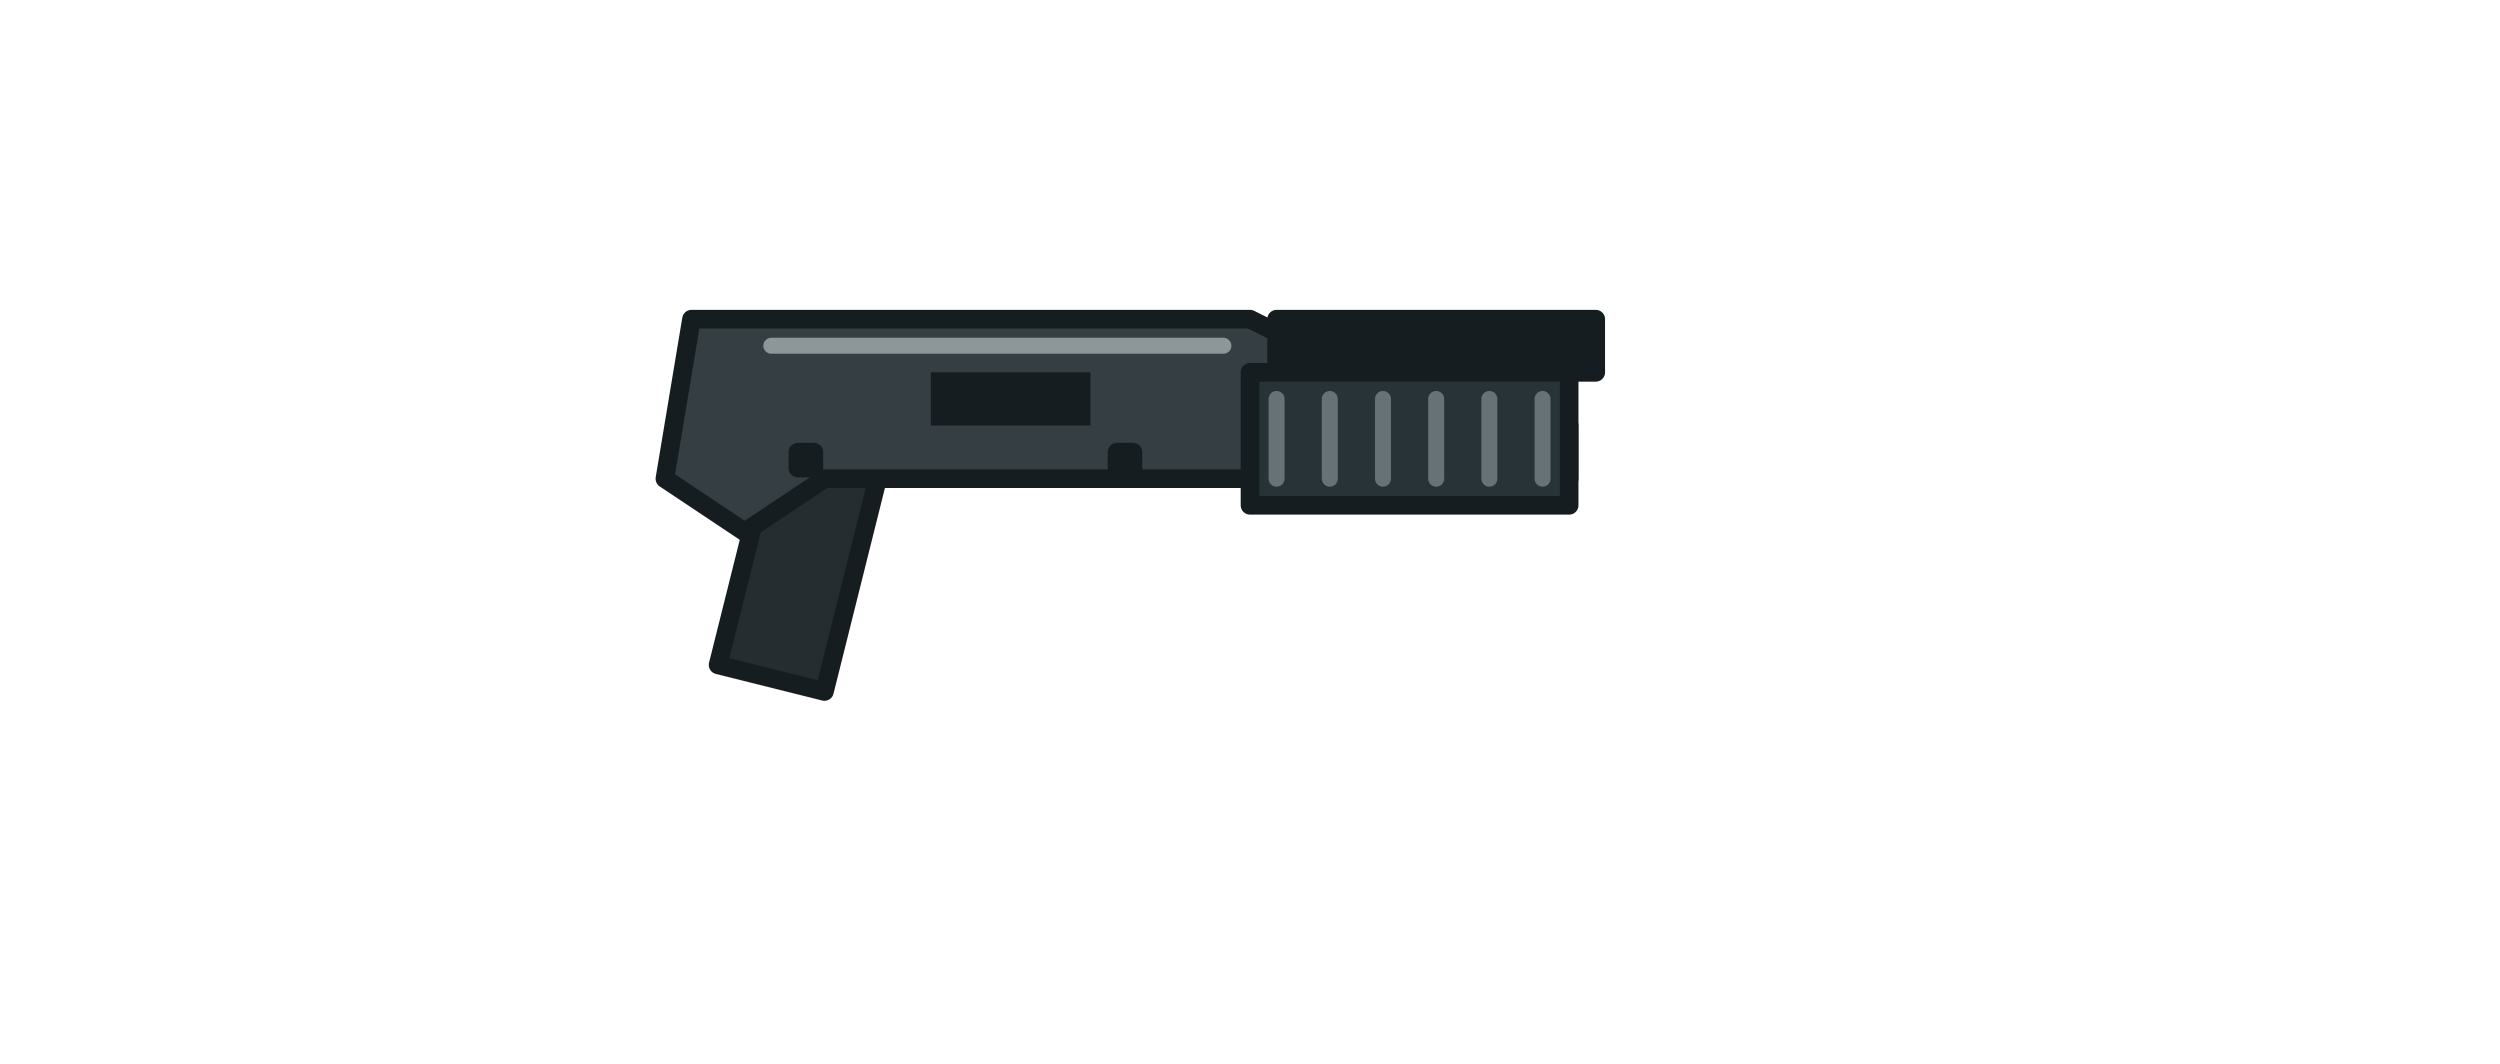
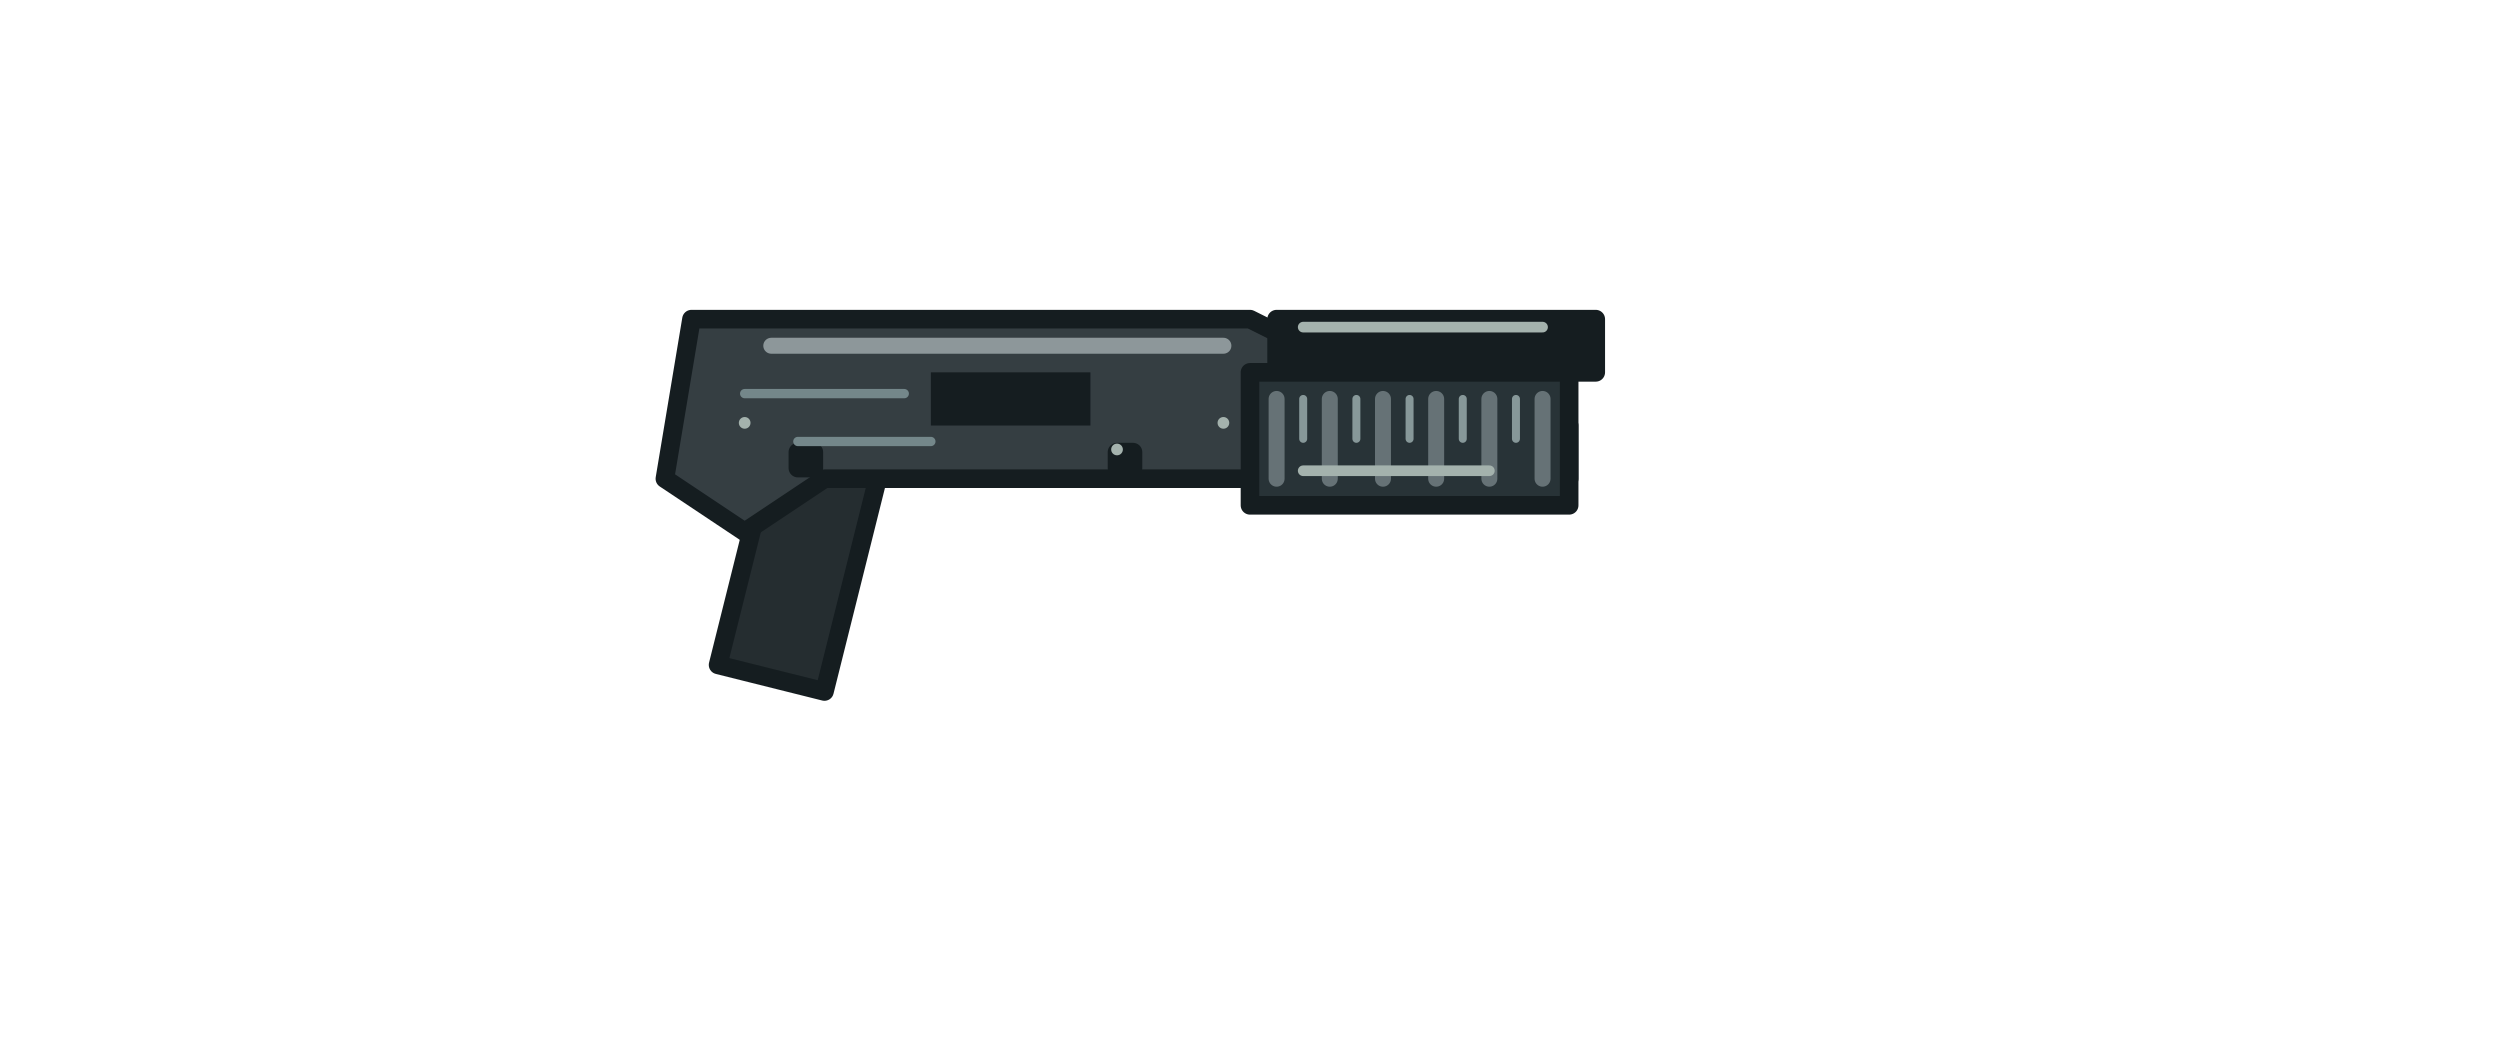
- <svg xmlns="http://www.w3.org/2000/svg" width="376" height="160" viewBox="-18 -12 94 40">
-   <g>
+ <svg xmlns="http://www.w3.org/2000/svg" width="752" height="320" viewBox="-18 -12 94 40">
+   <g id="display_firearm">
    <path d="M11 5 L15 6 13 14 9 13Z" fill="#252d30" stroke="#151d20" stroke-width="0.7" stroke-linejoin="round" stroke-linecap="round" />
    <path d="M8 0 H29 L33 2 32 6 H13 L10 8 7 6Z" fill="#353e42" stroke="#151d20" stroke-width="0.7" stroke-linejoin="round" stroke-linecap="round" />
    <path d="M30 0 h12 v2 h-12Z" fill="#151d20" stroke="#151d20" stroke-width="0.7" stroke-linejoin="round" stroke-linecap="round" />
    <path d="M30 4 h11 v2 h-11Z" fill="#151d20" stroke="#151d20" stroke-width="0.7" stroke-linejoin="round" stroke-linecap="round" />
    <path d="M29 2 h12 v5 h-12Z" fill="#283337" stroke="#151d20" stroke-width="0.7" stroke-linejoin="round" stroke-linecap="round" />
    <path d="M17 2 h6 v2 h-6Z" fill="#151d20" stroke="none" stroke-width="0.7" stroke-linejoin="round" stroke-linecap="round" />
    <path d="M11 1 H28" fill="none" stroke="#8d979a" stroke-width="0.6" stroke-linejoin="round" stroke-linecap="round" />
    <path d="M12 5 h0.6 v0.6 h-0.6Z" fill="#8d979a" stroke="#151d20" stroke-width="0.7" stroke-linejoin="round" stroke-linecap="round" />
    <path d="M24 5 h0.6 v0.6 h-0.6Z" fill="#8d979a" stroke="#151d20" stroke-width="0.7" stroke-linejoin="round" stroke-linecap="round" />
    <path d="M30 3 v3" fill="none" stroke="#667276" stroke-width="0.6" stroke-linejoin="round" stroke-linecap="round" />
    <path d="M32 3 v3" fill="none" stroke="#667276" stroke-width="0.6" stroke-linejoin="round" stroke-linecap="round" />
    <path d="M34 3 v3" fill="none" stroke="#667276" stroke-width="0.6" stroke-linejoin="round" stroke-linecap="round" />
    <path d="M36 3 v3" fill="none" stroke="#667276" stroke-width="0.6" stroke-linejoin="round" stroke-linecap="round" />
    <path d="M38 3 v3" fill="none" stroke="#667276" stroke-width="0.6" stroke-linejoin="round" stroke-linecap="round" />
    <path d="M40 3 v3" fill="none" stroke="#667276" stroke-width="0.6" stroke-linejoin="round" stroke-linecap="round" />
+     <path d="M10 2.8 H16 M12 4.6 H17" fill="none" stroke="#74878a" stroke-width="0.35" stroke-linejoin="round" stroke-linecap="round" />
+     <circle cx="10" cy="3.9" r="0.22" fill="#a4b2ad" />
+     <circle cx="24" cy="4.9" r="0.22" fill="#a4b2ad" />
+     <circle cx="28" cy="3.9" r="0.22" fill="#a4b2ad" />
+     <path d="M31 .3 H40 M31 5.7 H38" fill="none" stroke="#a4b2ad" stroke-width="0.4" stroke-linejoin="round" stroke-linecap="round" />
+     <path d="M31 3 v1.5" fill="none" stroke="#879899" stroke-width="0.3" stroke-linejoin="round" stroke-linecap="round" />
+     <path d="M33 3 v1.5" fill="none" stroke="#879899" stroke-width="0.3" stroke-linejoin="round" stroke-linecap="round" />
+     <path d="M35 3 v1.5" fill="none" stroke="#879899" stroke-width="0.3" stroke-linejoin="round" stroke-linecap="round" />
+     <path d="M37 3 v1.5" fill="none" stroke="#879899" stroke-width="0.3" stroke-linejoin="round" stroke-linecap="round" />
+     <path d="M39 3 v1.5" fill="none" stroke="#879899" stroke-width="0.3" stroke-linejoin="round" stroke-linecap="round" />
  </g>
</svg>
